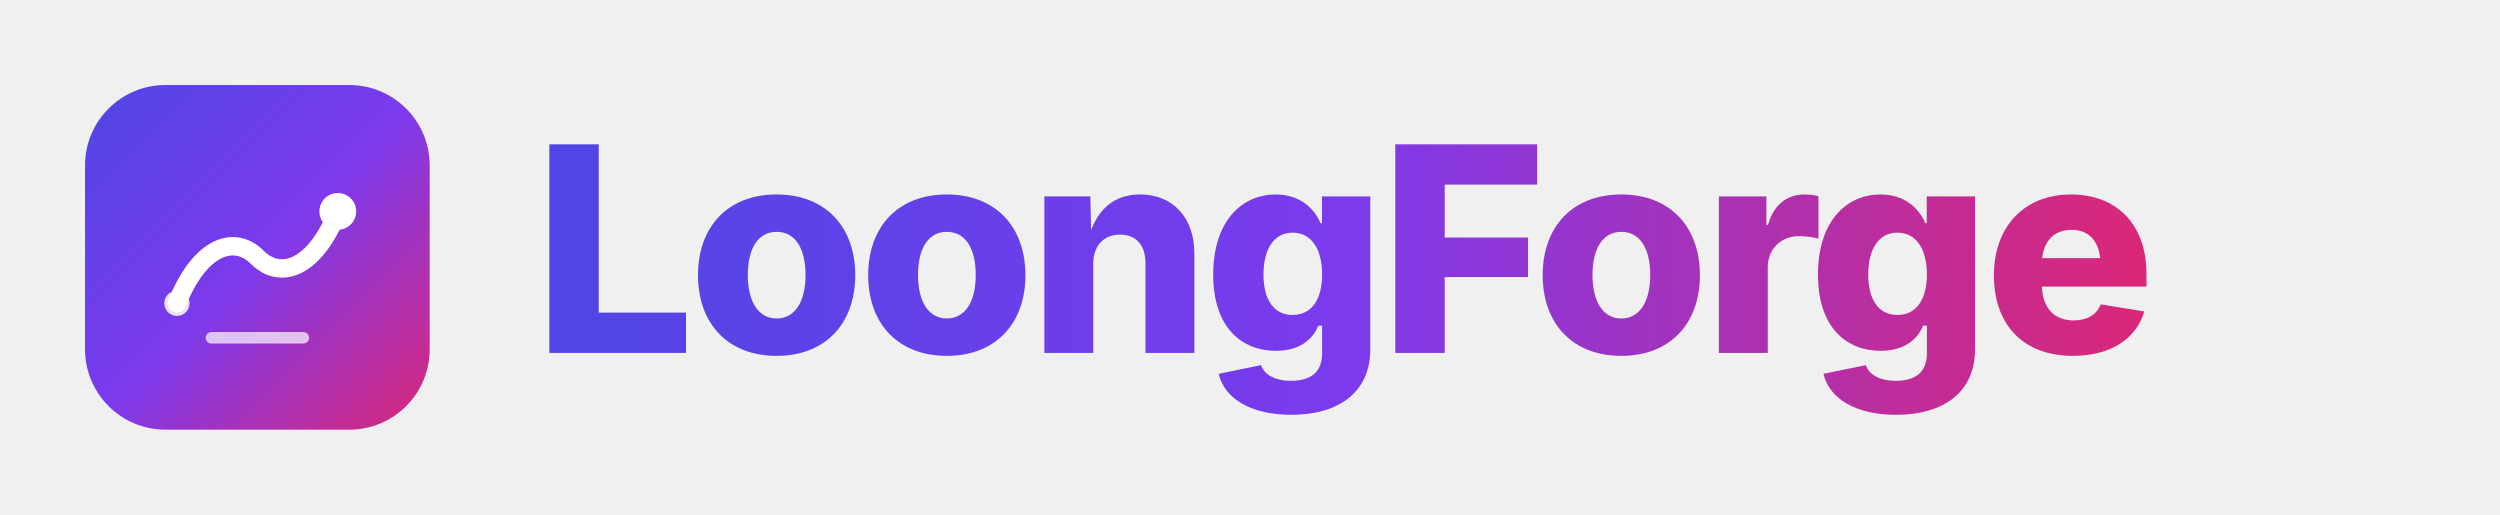
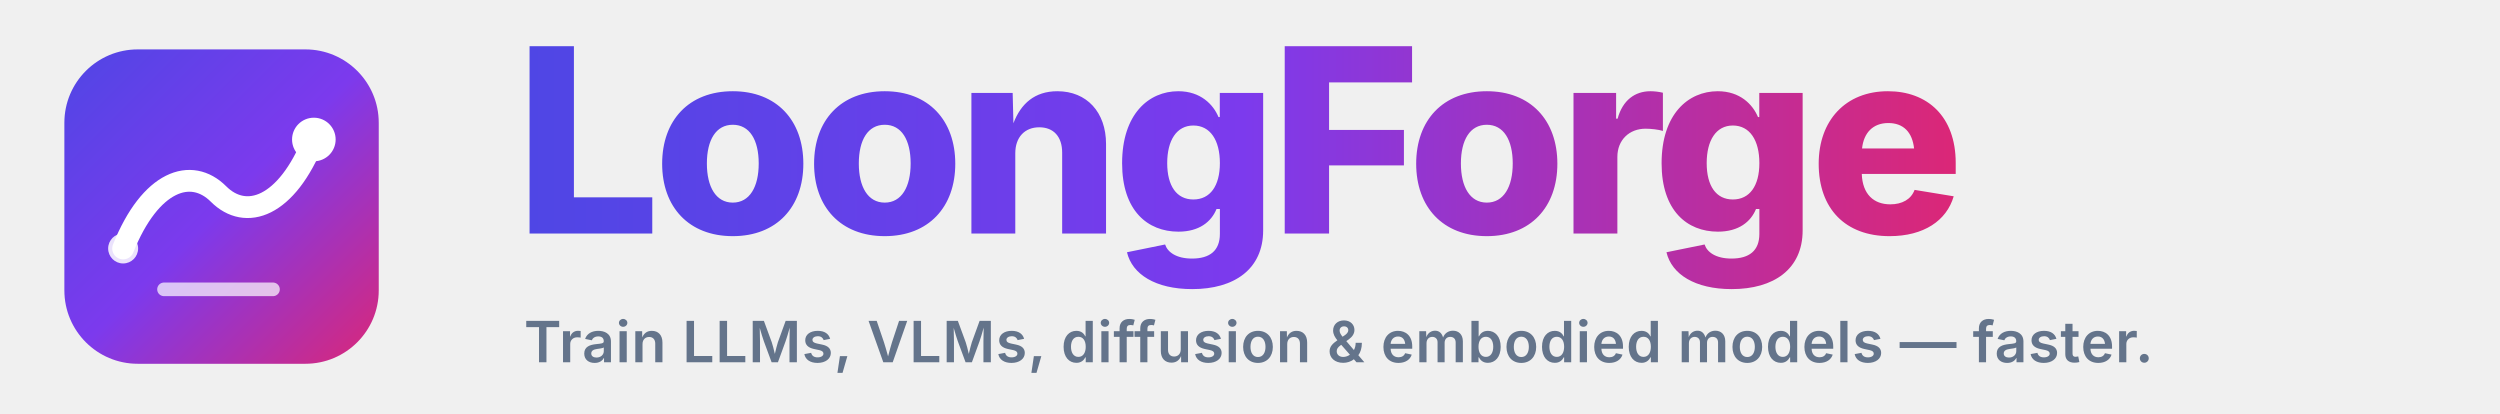
- <svg xmlns="http://www.w3.org/2000/svg" viewBox="0 0 680 140" width="680" height="140" role="img" aria-label="LoongForge">
+ <svg xmlns="http://www.w3.org/2000/svg" viewBox="0 0 835 138" width="835" height="138" role="img" aria-label="LoongForge — Train LLMs, VLMs, diffusion and embodied models, faster.">
  <defs>
    <linearGradient id="lf-icon" x1="0" y1="0" x2="1" y2="1">
      <stop offset="0%" stop-color="#4F46E5" />
      <stop offset="50%" stop-color="#7C3AED" />
      <stop offset="100%" stop-color="#DB2777" />
    </linearGradient>
    <linearGradient id="lf-text" x1="0" y1="0" x2="1" y2="0">
      <stop offset="0%" stop-color="#4F46E5" />
      <stop offset="50%" stop-color="#7C3AED" />
      <stop offset="100%" stop-color="#DB2777" />
    </linearGradient>
  </defs>
-   <g transform="translate(20,20) scale(1.5625)">
+   <g transform="translate(18,13) scale(1.75)">
    <rect x="2" y="2" width="60" height="60" rx="14" fill="url(#lf-icon)" />
-     <path d="M18 40 C 22 30, 28 28, 32 32 C 36 36, 42 34, 46 24" stroke="#fff" stroke-width="3.2" stroke-linecap="round" fill="none" />
-     <circle cx="46" cy="24" r="3.2" fill="#fff" />
-     <circle cx="18" cy="40" r="2.2" fill="#fff" opacity="0.85" />
-     <path d="M24 46 L40 46" stroke="#fff" stroke-width="2" stroke-linecap="round" opacity="0.7" />
+     <g transform="translate(32,32) scale(1.3) translate(-32.45,-33.85)">
+       <path d="M18 40 C 22 30, 28 28, 32 32 C 36 36, 42 34, 46 24" stroke="#fff" stroke-width="3.2" stroke-linecap="round" fill="none" />
+       <circle cx="46" cy="24" r="3.2" fill="#fff" />
+       <circle cx="18" cy="40" r="2.2" fill="#fff" opacity="0.85" />
+       <path d="M24 46 L40 46" stroke="#fff" stroke-width="2" stroke-linecap="round" opacity="0.7" />
+     </g>
  </g>
-   <text x="145" y="96" font-family="'Inter','Helvetica Neue','PingFang SC','Microsoft YaHei',Arial,sans-serif" font-weight="800" font-size="78" letter-spacing="-2" fill="url(#lf-text)">LoongForge</text>
+   <text x="172" y="78" font-family="'Inter','Helvetica Neue','PingFang SC','Microsoft YaHei',Arial,sans-serif" font-weight="800" font-size="86" letter-spacing="-2.5" fill="url(#lf-text)">LoongForge</text>
+   <text x="175" y="121" font-family="'Inter','Helvetica Neue','PingFang SC','Microsoft YaHei',Arial,sans-serif" font-weight="600" font-size="19" letter-spacing="0.3" fill="#64748B">Train LLMs, VLMs, diffusion &amp; embodied models — faster.</text>
</svg>
